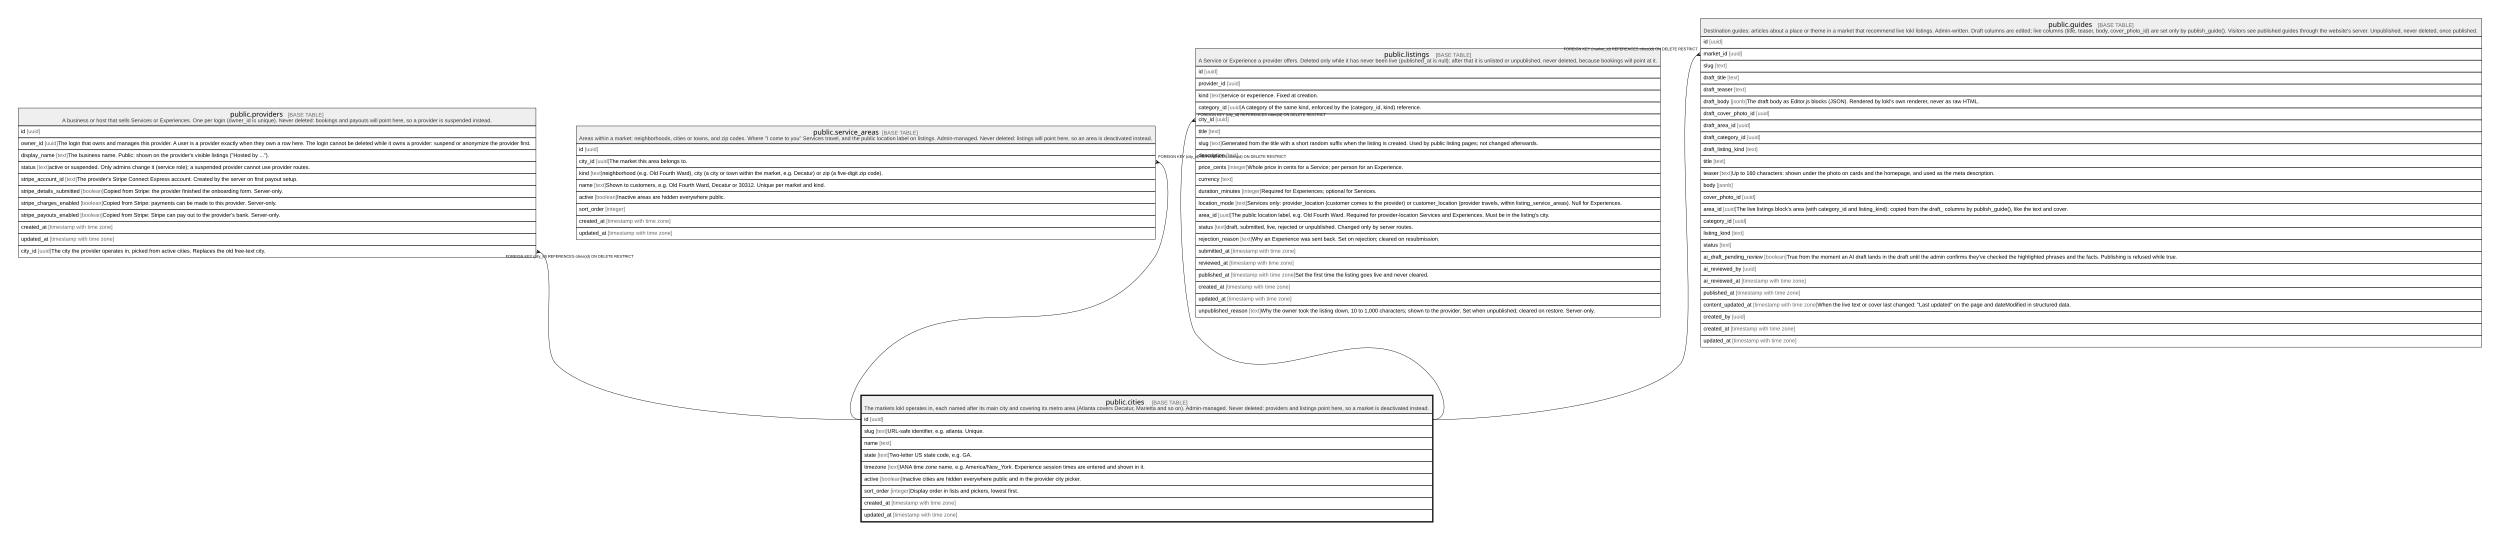
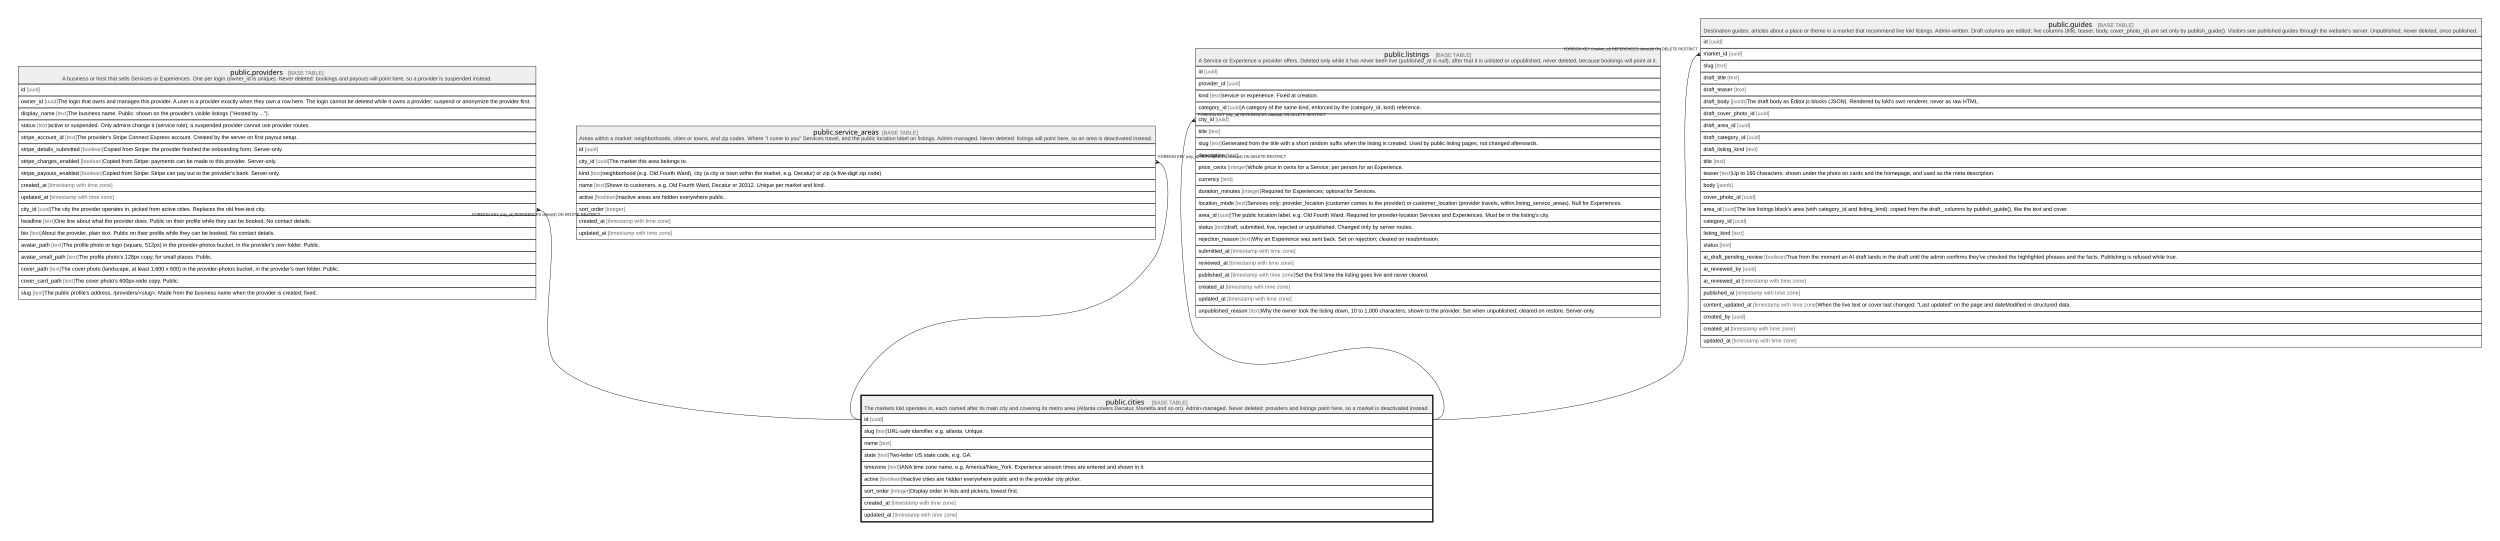
<svg xmlns="http://www.w3.org/2000/svg" width="6439pt" height="1393pt" viewBox="0.00 0.00 6438.51 1392.80">
  <g id="graph0" class="graph" transform="scale(1 1) rotate(0) translate(4 1388.8)">
    <polygon fill="white" stroke="none" points="-4,4 -4,-1388.8 6434.51,-1388.8 6434.51,4 -4,4" />
    <g id="node1" class="node">
      <polygon fill="#efefef" stroke="none" points="2214.76,-323.4 2214.76,-369.4 3684.7,-369.4 3684.7,-323.4 2214.76,-323.4" />
      <polygon fill="none" stroke="black" points="2214.76,-323.4 2214.76,-369.4 3684.7,-369.4 3684.7,-323.4 2214.76,-323.4" />
      <text text-anchor="start" x="2843.74" y="-347.2" font-family="Arial Bold" font-size="18.00">public.cities</text>
      <text text-anchor="start" x="2931.22" y="-347.2" font-family="Arial" font-size="14.00">    </text>
      <text text-anchor="start" x="2962.34" y="-347.2" font-family="Arial" font-size="14.00" fill="#666666">[BASE TABLE]</text>
      <text text-anchor="start" x="2221.76" y="-332.8" font-family="Arial" font-size="14.00" fill="#333333">The markets lokl operates in, each named after its main city and covering its metro area (Atlanta covers Decatur, Marietta and so on). Admin-managed. Never deleted: providers and listings point here, so a market is deactivated instead.</text>
      <polygon fill="none" stroke="black" points="2214.76,-292.6 2214.76,-323.4 3684.7,-323.4 3684.7,-292.6 2214.76,-292.6" />
      <text text-anchor="start" x="2221.76" y="-304.8" font-family="Arial" font-size="14.00">id </text>
      <text text-anchor="start" x="2236.54" y="-304.8" font-family="Arial" font-size="14.00" fill="#666666">[uuid]</text>
      <polygon fill="none" stroke="black" points="2214.76,-261.8 2214.76,-292.6 3684.7,-292.6 3684.7,-261.8 2214.76,-261.8" />
      <text text-anchor="start" x="2221.76" y="-274" font-family="Arial" font-size="14.00">slug </text>
      <text text-anchor="start" x="2251.33" y="-274" font-family="Arial" font-size="14.00" fill="#666666">[text]</text>
      <text text-anchor="start" x="2281.68" y="-274" font-family="Arial" font-size="14.00"> URL-safe identifier, e.g. atlanta. Unique.</text>
      <polygon fill="none" stroke="black" points="2214.76,-231 2214.76,-261.8 3684.7,-261.8 3684.7,-231 2214.76,-231" />
      <text text-anchor="start" x="2221.76" y="-243.2" font-family="Arial" font-size="14.00">name </text>
      <text text-anchor="start" x="2260.67" y="-243.2" font-family="Arial" font-size="14.00" fill="#666666">[text]</text>
      <polygon fill="none" stroke="black" points="2214.76,-200.2 2214.76,-231 3684.7,-231 3684.7,-200.2 2214.76,-200.2" />
      <text text-anchor="start" x="2221.76" y="-212.4" font-family="Arial" font-size="14.00">state </text>
      <text text-anchor="start" x="2256" y="-212.4" font-family="Arial" font-size="14.00" fill="#666666">[text]</text>
      <text text-anchor="start" x="2286.34" y="-212.4" font-family="Arial" font-size="14.00"> Two-letter US state code, e.g. GA.</text>
      <polygon fill="none" stroke="black" points="2214.76,-169.4 2214.76,-200.2 3684.7,-200.2 3684.7,-169.4 2214.76,-169.4" />
      <text text-anchor="start" x="2221.76" y="-181.6" font-family="Arial" font-size="14.00">timezone </text>
      <text text-anchor="start" x="2282.45" y="-181.6" font-family="Arial" font-size="14.00" fill="#666666">[text]</text>
      <text text-anchor="start" x="2312.8" y="-181.6" font-family="Arial" font-size="14.00"> IANA time zone name, e.g. America/New_York. Experience session times are entered and shown in it.</text>
      <polygon fill="none" stroke="black" points="2214.76,-138.6 2214.76,-169.4 3684.7,-169.4 3684.7,-138.6 2214.76,-138.6" />
      <text text-anchor="start" x="2221.76" y="-150.8" font-family="Arial" font-size="14.00">active </text>
      <text text-anchor="start" x="2262.22" y="-150.8" font-family="Arial" font-size="14.00" fill="#666666">[boolean]</text>
      <text text-anchor="start" x="2319.83" y="-150.8" font-family="Arial" font-size="14.00"> Inactive cities are hidden everywhere public and in the provider city picker.</text>
      <polygon fill="none" stroke="black" points="2214.76,-107.8 2214.76,-138.6 3684.7,-138.6 3684.7,-107.8 2214.76,-107.8" />
      <text text-anchor="start" x="2221.76" y="-120" font-family="Arial" font-size="14.00">sort_order </text>
      <text text-anchor="start" x="2289.45" y="-120" font-family="Arial" font-size="14.00" fill="#666666">[integer]</text>
      <text text-anchor="start" x="2340.04" y="-120" font-family="Arial" font-size="14.00"> Display order in lists and pickers, lowest first.</text>
      <polygon fill="none" stroke="black" points="2214.76,-77 2214.76,-107.8 3684.7,-107.8 3684.7,-77 2214.76,-77" />
      <text text-anchor="start" x="2221.76" y="-89.2" font-family="Arial" font-size="14.00">created_at </text>
      <text text-anchor="start" x="2291.81" y="-89.2" font-family="Arial" font-size="14.00" fill="#666666">[timestamp with time zone]</text>
      <polygon fill="none" stroke="black" points="2214.76,-46.2 2214.76,-77 3684.7,-77 3684.7,-46.2 2214.76,-46.2" />
      <text text-anchor="start" x="2221.76" y="-58.4" font-family="Arial" font-size="14.00">updated_at </text>
      <text text-anchor="start" x="2295.72" y="-58.4" font-family="Arial" font-size="14.00" fill="#666666">[timestamp with time zone]</text>
      <polygon fill="none" stroke="black" stroke-width="3" points="2213.26,-44.7 2213.26,-370.9 3686.2,-370.9 3686.2,-44.7 2213.26,-44.7" />
    </g>
    <g id="node2" class="node">
-       <polygon fill="#efefef" stroke="none" points="43.2,-1064.6 43.2,-1110.6 1376.26,-1110.6 1376.26,-1064.6 43.2,-1064.6" />
-       <polygon fill="none" stroke="black" points="43.2,-1064.6 43.2,-1110.6 1376.26,-1110.6 1376.26,-1064.6 43.2,-1064.6" />
-       <text text-anchor="start" x="588.75" y="-1088.4" font-family="Arial Bold" font-size="18.00">public.providers</text>
-       <text text-anchor="start" x="706.22" y="-1088.4" font-family="Arial" font-size="14.00">    </text>
-       <text text-anchor="start" x="737.34" y="-1088.4" font-family="Arial" font-size="14.00" fill="#666666">[BASE TABLE]</text>
-       <text text-anchor="start" x="156.03" y="-1074" font-family="Arial" font-size="14.00" fill="#333333">A business or host that sells Services or Experiences. One per login (owner_id is unique). Never deleted: bookings and payouts will point here, so a provider is suspended instead.</text>
-       <polygon fill="none" stroke="black" points="43.2,-1033.8 43.2,-1064.6 1376.26,-1064.6 1376.26,-1033.8 43.2,-1033.8" />
-       <text text-anchor="start" x="50.2" y="-1046" font-family="Arial" font-size="14.00">id </text>
-       <text text-anchor="start" x="64.99" y="-1046" font-family="Arial" font-size="14.00" fill="#666666">[uuid]</text>
-       <polygon fill="none" stroke="black" points="43.2,-1003 43.2,-1033.8 1376.26,-1033.8 1376.26,-1003 43.2,-1003" />
-       <text text-anchor="start" x="50.2" y="-1015.2" font-family="Arial" font-size="14.00">owner_id </text>
-       <text text-anchor="start" x="110.9" y="-1015.2" font-family="Arial" font-size="14.00" fill="#666666">[uuid]</text>
-       <text text-anchor="start" x="145.15" y="-1015.2" font-family="Arial" font-size="14.00"> The login that owns and manages this provider. A user is a provider exactly when they own a row here. The login cannot be deleted while it owns a provider: suspend or anonymize the provider first.</text>
-       <polygon fill="none" stroke="black" points="43.2,-972.2 43.2,-1003 1376.26,-1003 1376.26,-972.2 43.2,-972.2" />
-       <text text-anchor="start" x="50.2" y="-984.4" font-family="Arial" font-size="14.00">display_name </text>
-       <text text-anchor="start" x="140.48" y="-984.4" font-family="Arial" font-size="14.00" fill="#666666">[text]</text>
-       <text text-anchor="start" x="170.82" y="-984.4" font-family="Arial" font-size="14.00"> The business name. Public: shown on the provider's visible listings ("Hosted by ...").</text>
-       <polygon fill="none" stroke="black" points="43.2,-941.4 43.2,-972.2 1376.26,-972.2 1376.26,-941.4 43.2,-941.4" />
-       <text text-anchor="start" x="50.2" y="-953.6" font-family="Arial" font-size="14.00">status </text>
-       <text text-anchor="start" x="91.44" y="-953.6" font-family="Arial" font-size="14.00" fill="#666666">[text]</text>
-       <text text-anchor="start" x="121.79" y="-953.6" font-family="Arial" font-size="14.00"> active or suspended. Only admins change it (service role); a suspended provider cannot use provider routes.</text>
-       <polygon fill="none" stroke="black" points="43.2,-910.6 43.2,-941.4 1376.26,-941.4 1376.26,-910.6 43.2,-910.6" />
-       <text text-anchor="start" x="50.2" y="-922.8" font-family="Arial" font-size="14.00">stripe_account_id </text>
-       <text text-anchor="start" x="163.83" y="-922.8" font-family="Arial" font-size="14.00" fill="#666666">[text]</text>
-       <text text-anchor="start" x="194.17" y="-922.8" font-family="Arial" font-size="14.00"> The provider's Stripe Connect Express account. Created by the server on first payout setup.</text>
-       <polygon fill="none" stroke="black" points="43.2,-879.8 43.2,-910.6 1376.26,-910.6 1376.26,-879.8 43.2,-879.8" />
-       <text text-anchor="start" x="50.2" y="-892" font-family="Arial" font-size="14.00">stripe_details_submitted </text>
-       <text text-anchor="start" x="205.06" y="-892" font-family="Arial" font-size="14.00" fill="#666666">[boolean]</text>
-       <text text-anchor="start" x="262.67" y="-892" font-family="Arial" font-size="14.00"> Copied from Stripe: the provider finished the onboarding form. Server-only.</text>
-       <polygon fill="none" stroke="black" points="43.2,-849 43.2,-879.8 1376.26,-879.8 1376.26,-849 43.2,-849" />
-       <text text-anchor="start" x="50.2" y="-861.2" font-family="Arial" font-size="14.00">stripe_charges_enabled </text>
-       <text text-anchor="start" x="203.53" y="-861.2" font-family="Arial" font-size="14.00" fill="#666666">[boolean]</text>
-       <text text-anchor="start" x="261.14" y="-861.2" font-family="Arial" font-size="14.00"> Copied from Stripe: payments can be made to this provider. Server-only.</text>
-       <polygon fill="none" stroke="black" points="43.2,-818.2 43.2,-849 1376.26,-849 1376.26,-818.2 43.2,-818.2" />
-       <text text-anchor="start" x="50.2" y="-830.4" font-family="Arial" font-size="14.00">stripe_payouts_enabled </text>
-       <text text-anchor="start" x="202.76" y="-830.4" font-family="Arial" font-size="14.00" fill="#666666">[boolean]</text>
-       <text text-anchor="start" x="260.36" y="-830.4" font-family="Arial" font-size="14.00"> Copied from Stripe: Stripe can pay out to the provider's bank. Server-only.</text>
-       <polygon fill="none" stroke="black" points="43.2,-787.4 43.2,-818.2 1376.26,-818.2 1376.26,-787.4 43.2,-787.4" />
-       <text text-anchor="start" x="50.2" y="-799.6" font-family="Arial" font-size="14.00">created_at </text>
-       <text text-anchor="start" x="120.25" y="-799.6" font-family="Arial" font-size="14.00" fill="#666666">[timestamp with time zone]</text>
-       <polygon fill="none" stroke="black" points="43.2,-756.6 43.2,-787.4 1376.26,-787.4 1376.26,-756.6 43.2,-756.6" />
-       <text text-anchor="start" x="50.2" y="-768.8" font-family="Arial" font-size="14.00">updated_at </text>
-       <text text-anchor="start" x="124.16" y="-768.8" font-family="Arial" font-size="14.00" fill="#666666">[timestamp with time zone]</text>
-       <polygon fill="none" stroke="black" points="43.2,-725.8 43.2,-756.6 1376.26,-756.6 1376.26,-725.8 43.2,-725.8" />
-       <text text-anchor="start" x="50.2" y="-738" font-family="Arial" font-size="14.00">city_id </text>
-       <text text-anchor="start" x="93.77" y="-738" font-family="Arial" font-size="14.00" fill="#666666">[uuid]</text>
-       <text text-anchor="start" x="128.02" y="-738" font-family="Arial" font-size="14.00"> The city the provider operates in, picked from active cities. Replaces the old free-text city.</text>
+       <polygon fill="#efefef" stroke="none" points="43.2,-1172.4 43.2,-1218.4 1376.26,-1218.4 1376.26,-1172.4 43.2,-1172.4" />
+       <polygon fill="none" stroke="black" points="43.2,-1172.4 43.2,-1218.4 1376.26,-1218.4 1376.26,-1172.4 43.2,-1172.4" />
+       <text text-anchor="start" x="588.75" y="-1196.2" font-family="Arial Bold" font-size="18.00">public.providers</text>
+       <text text-anchor="start" x="706.22" y="-1196.2" font-family="Arial" font-size="14.00">    </text>
+       <text text-anchor="start" x="737.34" y="-1196.2" font-family="Arial" font-size="14.00" fill="#666666">[BASE TABLE]</text>
+       <text text-anchor="start" x="156.03" y="-1181.8" font-family="Arial" font-size="14.00" fill="#333333">A business or host that sells Services or Experiences. One per login (owner_id is unique). Never deleted: bookings and payouts will point here, so a provider is suspended instead.</text>
+       <polygon fill="none" stroke="black" points="43.2,-1141.6 43.2,-1172.4 1376.26,-1172.4 1376.26,-1141.6 43.2,-1141.6" />
+       <text text-anchor="start" x="50.2" y="-1153.8" font-family="Arial" font-size="14.00">id </text>
+       <text text-anchor="start" x="64.99" y="-1153.8" font-family="Arial" font-size="14.00" fill="#666666">[uuid]</text>
+       <polygon fill="none" stroke="black" points="43.2,-1110.8 43.2,-1141.6 1376.26,-1141.6 1376.26,-1110.8 43.2,-1110.8" />
+       <text text-anchor="start" x="50.2" y="-1123" font-family="Arial" font-size="14.00">owner_id </text>
+       <text text-anchor="start" x="110.9" y="-1123" font-family="Arial" font-size="14.00" fill="#666666">[uuid]</text>
+       <text text-anchor="start" x="145.15" y="-1123" font-family="Arial" font-size="14.00"> The login that owns and manages this provider. A user is a provider exactly when they own a row here. The login cannot be deleted while it owns a provider: suspend or anonymize the provider first.</text>
+       <polygon fill="none" stroke="black" points="43.2,-1080 43.2,-1110.8 1376.26,-1110.8 1376.26,-1080 43.2,-1080" />
+       <text text-anchor="start" x="50.2" y="-1092.2" font-family="Arial" font-size="14.00">display_name </text>
+       <text text-anchor="start" x="140.48" y="-1092.2" font-family="Arial" font-size="14.00" fill="#666666">[text]</text>
+       <text text-anchor="start" x="170.82" y="-1092.2" font-family="Arial" font-size="14.00"> The business name. Public: shown on the provider's visible listings ("Hosted by ...").</text>
+       <polygon fill="none" stroke="black" points="43.2,-1049.2 43.2,-1080 1376.26,-1080 1376.26,-1049.2 43.2,-1049.2" />
+       <text text-anchor="start" x="50.2" y="-1061.4" font-family="Arial" font-size="14.00">status </text>
+       <text text-anchor="start" x="91.44" y="-1061.4" font-family="Arial" font-size="14.00" fill="#666666">[text]</text>
+       <text text-anchor="start" x="121.79" y="-1061.4" font-family="Arial" font-size="14.00"> active or suspended. Only admins change it (service role); a suspended provider cannot use provider routes.</text>
+       <polygon fill="none" stroke="black" points="43.2,-1018.4 43.2,-1049.2 1376.26,-1049.2 1376.26,-1018.4 43.2,-1018.4" />
+       <text text-anchor="start" x="50.2" y="-1030.6" font-family="Arial" font-size="14.00">stripe_account_id </text>
+       <text text-anchor="start" x="163.83" y="-1030.6" font-family="Arial" font-size="14.00" fill="#666666">[text]</text>
+       <text text-anchor="start" x="194.17" y="-1030.6" font-family="Arial" font-size="14.00"> The provider's Stripe Connect Express account. Created by the server on first payout setup.</text>
+       <polygon fill="none" stroke="black" points="43.2,-987.6 43.2,-1018.4 1376.26,-1018.4 1376.26,-987.6 43.2,-987.6" />
+       <text text-anchor="start" x="50.2" y="-999.8" font-family="Arial" font-size="14.00">stripe_details_submitted </text>
+       <text text-anchor="start" x="205.06" y="-999.8" font-family="Arial" font-size="14.00" fill="#666666">[boolean]</text>
+       <text text-anchor="start" x="262.67" y="-999.8" font-family="Arial" font-size="14.00"> Copied from Stripe: the provider finished the onboarding form. Server-only.</text>
+       <polygon fill="none" stroke="black" points="43.2,-956.8 43.2,-987.6 1376.26,-987.6 1376.26,-956.8 43.2,-956.8" />
+       <text text-anchor="start" x="50.2" y="-969" font-family="Arial" font-size="14.00">stripe_charges_enabled </text>
+       <text text-anchor="start" x="203.53" y="-969" font-family="Arial" font-size="14.00" fill="#666666">[boolean]</text>
+       <text text-anchor="start" x="261.14" y="-969" font-family="Arial" font-size="14.00"> Copied from Stripe: payments can be made to this provider. Server-only.</text>
+       <polygon fill="none" stroke="black" points="43.2,-926 43.2,-956.8 1376.26,-956.8 1376.26,-926 43.2,-926" />
+       <text text-anchor="start" x="50.2" y="-938.2" font-family="Arial" font-size="14.00">stripe_payouts_enabled </text>
+       <text text-anchor="start" x="202.76" y="-938.2" font-family="Arial" font-size="14.00" fill="#666666">[boolean]</text>
+       <text text-anchor="start" x="260.36" y="-938.2" font-family="Arial" font-size="14.00"> Copied from Stripe: Stripe can pay out to the provider's bank. Server-only.</text>
+       <polygon fill="none" stroke="black" points="43.2,-895.2 43.2,-926 1376.26,-926 1376.26,-895.2 43.2,-895.2" />
+       <text text-anchor="start" x="50.2" y="-907.4" font-family="Arial" font-size="14.00">created_at </text>
+       <text text-anchor="start" x="120.25" y="-907.4" font-family="Arial" font-size="14.00" fill="#666666">[timestamp with time zone]</text>
+       <polygon fill="none" stroke="black" points="43.2,-864.4 43.2,-895.2 1376.26,-895.2 1376.26,-864.4 43.2,-864.4" />
+       <text text-anchor="start" x="50.2" y="-876.6" font-family="Arial" font-size="14.00">updated_at </text>
+       <text text-anchor="start" x="124.16" y="-876.6" font-family="Arial" font-size="14.00" fill="#666666">[timestamp with time zone]</text>
+       <polygon fill="none" stroke="black" points="43.2,-833.6 43.2,-864.4 1376.26,-864.4 1376.26,-833.6 43.2,-833.6" />
+       <text text-anchor="start" x="50.2" y="-845.8" font-family="Arial" font-size="14.00">city_id </text>
+       <text text-anchor="start" x="93.77" y="-845.8" font-family="Arial" font-size="14.00" fill="#666666">[uuid]</text>
+       <text text-anchor="start" x="128.02" y="-845.8" font-family="Arial" font-size="14.00"> The city the provider operates in, picked from active cities. Replaces the old free-text city.</text>
+       <polygon fill="none" stroke="black" points="43.2,-802.8 43.2,-833.6 1376.26,-833.6 1376.26,-802.8 43.2,-802.8" />
+       <text text-anchor="start" x="50.2" y="-815" font-family="Arial" font-size="14.00">headline </text>
+       <text text-anchor="start" x="107.03" y="-815" font-family="Arial" font-size="14.00" fill="#666666">[text]</text>
+       <text text-anchor="start" x="137.37" y="-815" font-family="Arial" font-size="14.00"> One line about what the provider does. Public on their profile while they can be booked. No contact details.</text>
+       <polygon fill="none" stroke="black" points="43.2,-772 43.2,-802.8 1376.26,-802.8 1376.26,-772 43.2,-772" />
+       <text text-anchor="start" x="50.2" y="-784.2" font-family="Arial" font-size="14.00">bio </text>
+       <text text-anchor="start" x="72.77" y="-784.2" font-family="Arial" font-size="14.00" fill="#666666">[text]</text>
+       <text text-anchor="start" x="103.12" y="-784.2" font-family="Arial" font-size="14.00"> About the provider, plain text. Public on their profile while they can be booked. No contact details.</text>
+       <polygon fill="none" stroke="black" points="43.2,-741.2 43.2,-772 1376.26,-772 1376.26,-741.2 43.2,-741.2" />
+       <text text-anchor="start" x="50.2" y="-753.4" font-family="Arial" font-size="14.00">avatar_path </text>
+       <text text-anchor="start" x="128.03" y="-753.4" font-family="Arial" font-size="14.00" fill="#666666">[text]</text>
+       <text text-anchor="start" x="158.38" y="-753.4" font-family="Arial" font-size="14.00"> The profile photo or logo (square, 512px) in the provider-photos bucket, in the provider's own folder. Public.</text>
+       <polygon fill="none" stroke="black" points="43.2,-710.4 43.2,-741.2 1376.26,-741.2 1376.26,-710.4 43.2,-710.4" />
+       <text text-anchor="start" x="50.2" y="-722.6" font-family="Arial" font-size="14.00">avatar_small_path </text>
+       <text text-anchor="start" x="168.49" y="-722.6" font-family="Arial" font-size="14.00" fill="#666666">[text]</text>
+       <text text-anchor="start" x="198.83" y="-722.6" font-family="Arial" font-size="14.00"> The profile photo's 128px copy, for small places. Public.</text>
+       <polygon fill="none" stroke="black" points="43.2,-679.6 43.2,-710.4 1376.26,-710.4 1376.26,-679.6 43.2,-679.6" />
+       <text text-anchor="start" x="50.2" y="-691.8" font-family="Arial" font-size="14.00">cover_path </text>
+       <text text-anchor="start" x="123.36" y="-691.8" font-family="Arial" font-size="14.00" fill="#666666">[text]</text>
+       <text text-anchor="start" x="153.7" y="-691.8" font-family="Arial" font-size="14.00"> The cover photo (landscape, at least 1,600 x 600) in the provider-photos bucket, in the provider's own folder. Public.</text>
+       <polygon fill="none" stroke="black" points="43.2,-648.8 43.2,-679.6 1376.26,-679.6 1376.26,-648.8 43.2,-648.8" />
+       <text text-anchor="start" x="50.2" y="-661" font-family="Arial" font-size="14.00">cover_card_path </text>
+       <text text-anchor="start" x="158.38" y="-661" font-family="Arial" font-size="14.00" fill="#666666">[text]</text>
+       <text text-anchor="start" x="188.72" y="-661" font-family="Arial" font-size="14.00"> The cover photo's 600px-wide copy. Public.</text>
+       <polygon fill="none" stroke="black" points="43.2,-618 43.2,-648.8 1376.26,-648.8 1376.26,-618 43.2,-618" />
+       <text text-anchor="start" x="50.2" y="-630.2" font-family="Arial" font-size="14.00">slug </text>
+       <text text-anchor="start" x="79.77" y="-630.2" font-family="Arial" font-size="14.00" fill="#666666">[text]</text>
+       <text text-anchor="start" x="110.12" y="-630.2" font-family="Arial" font-size="14.00"> The public profile's address, /providers/&lt;slug&gt;. Made from the business name when the provider is created; fixed.</text>
    </g>
    <g id="edge1" class="edge">
-       <path fill="none" stroke="black" d="M1387.18,-738.94C1436.03,-714.28 1384.33,-495.35 1427.73,-451.6 1552.77,-325.53 2036.19,-308 2213.76,-308" />
-       <polygon fill="black" stroke="black" points="1387.33,-738.91 1376.58,-736.74 1382.13,-740.09 1377.91,-741.05 1377.91,-741.05 1377.91,-741.05 1382.13,-740.09 1378.58,-745.51 1387.33,-738.91" />
-       <text text-anchor="start" x="1298.38" y="-725.2" font-family="Arial" font-size="10.00">FOREIGN KEY (city_id) REFERENCES cities(id) ON DELETE RESTRICT</text>
+       <path fill="none" stroke="black" d="M1387.28,-847.36C1458.36,-822.15 1369.03,-513.58 1427.73,-451.6 1549.83,-322.68 2036.19,-308 2213.76,-308" />
+       <polygon fill="black" stroke="black" points="1387.45,-847.33 1376.86,-844.5 1382.19,-848.19 1377.92,-848.89 1377.92,-848.89 1377.92,-848.89 1382.19,-848.19 1378.31,-853.39 1387.45,-847.33" />
+       <text text-anchor="start" x="1212.51" y="-833" font-family="Arial" font-size="10.00">FOREIGN KEY (city_id) REFERENCES cities(id) ON DELETE RESTRICT</text>
    </g>
    <g id="node3" class="node">
      <polygon fill="#efefef" stroke="none" points="1480.31,-1018.4 1480.31,-1064.4 2971.14,-1064.4 2971.14,-1018.4 1480.31,-1018.4" />
      <polygon fill="none" stroke="black" points="1480.31,-1018.4 1480.31,-1064.4 2971.14,-1064.4 2971.14,-1018.4 1480.31,-1018.4" />
      <text text-anchor="start" x="2090.27" y="-1042.2" font-family="Arial Bold" font-size="18.00">public.service_areas</text>
      <text text-anchor="start" x="2236.7" y="-1042.2" font-family="Arial" font-size="14.00">    </text>
      <text text-anchor="start" x="2267.81" y="-1042.2" font-family="Arial" font-size="14.00" fill="#666666">[BASE TABLE]</text>
      <text text-anchor="start" x="1487.31" y="-1027.8" font-family="Arial" font-size="14.00" fill="#333333">Areas within a market: neighborhoods, cities or towns, and zip codes. Where "I come to you" Services travel, and the public location label on listings. Admin-managed. Never deleted: listings will point here, so an area is deactivated instead.</text>
      <polygon fill="none" stroke="black" points="1480.31,-987.6 1480.31,-1018.4 2971.14,-1018.4 2971.14,-987.6 1480.31,-987.6" />
      <text text-anchor="start" x="1487.31" y="-999.8" font-family="Arial" font-size="14.00">id </text>
      <text text-anchor="start" x="1502.1" y="-999.8" font-family="Arial" font-size="14.00" fill="#666666">[uuid]</text>
      <polygon fill="none" stroke="black" points="1480.31,-956.8 1480.31,-987.6 2971.14,-987.6 2971.14,-956.8 1480.31,-956.8" />
      <text text-anchor="start" x="1487.31" y="-969" font-family="Arial" font-size="14.00">city_id </text>
      <text text-anchor="start" x="1530.89" y="-969" font-family="Arial" font-size="14.00" fill="#666666">[uuid]</text>
      <text text-anchor="start" x="1565.13" y="-969" font-family="Arial" font-size="14.00"> The market this area belongs to.</text>
      <polygon fill="none" stroke="black" points="1480.31,-926 1480.31,-956.8 2971.14,-956.8 2971.14,-926 1480.31,-926" />
      <text text-anchor="start" x="1487.31" y="-938.2" font-family="Arial" font-size="14.00">kind </text>
      <text text-anchor="start" x="1516.89" y="-938.2" font-family="Arial" font-size="14.00" fill="#666666">[text]</text>
      <text text-anchor="start" x="1547.23" y="-938.2" font-family="Arial" font-size="14.00"> neighborhood (e.g. Old Fourth Ward), city (a city or town within the market, e.g. Decatur) or zip (a five-digit zip code).</text>
      <polygon fill="none" stroke="black" points="1480.31,-895.2 1480.31,-926 2971.14,-926 2971.14,-895.2 1480.31,-895.2" />
      <text text-anchor="start" x="1487.31" y="-907.4" font-family="Arial" font-size="14.00">name </text>
      <text text-anchor="start" x="1526.22" y="-907.4" font-family="Arial" font-size="14.00" fill="#666666">[text]</text>
      <text text-anchor="start" x="1556.57" y="-907.4" font-family="Arial" font-size="14.00"> Shown to customers, e.g. Old Fourth Ward, Decatur or 30312. Unique per market and kind.</text>
      <polygon fill="none" stroke="black" points="1480.31,-864.4 1480.31,-895.2 2971.14,-895.2 2971.14,-864.4 1480.31,-864.4" />
      <text text-anchor="start" x="1487.31" y="-876.6" font-family="Arial" font-size="14.00">active </text>
      <text text-anchor="start" x="1527.78" y="-876.6" font-family="Arial" font-size="14.00" fill="#666666">[boolean]</text>
      <text text-anchor="start" x="1585.38" y="-876.6" font-family="Arial" font-size="14.00"> Inactive areas are hidden everywhere public.</text>
      <polygon fill="none" stroke="black" points="1480.31,-833.6 1480.31,-864.4 2971.14,-864.4 2971.14,-833.6 1480.31,-833.6" />
      <text text-anchor="start" x="1487.31" y="-845.8" font-family="Arial" font-size="14.00">sort_order </text>
      <text text-anchor="start" x="1555.01" y="-845.8" font-family="Arial" font-size="14.00" fill="#666666">[integer]</text>
      <polygon fill="none" stroke="black" points="1480.31,-802.8 1480.31,-833.6 2971.14,-833.6 2971.14,-802.8 1480.31,-802.8" />
      <text text-anchor="start" x="1487.31" y="-815" font-family="Arial" font-size="14.00">created_at </text>
      <text text-anchor="start" x="1557.36" y="-815" font-family="Arial" font-size="14.00" fill="#666666">[timestamp with time zone]</text>
      <polygon fill="none" stroke="black" points="1480.31,-772 1480.31,-802.8 2971.14,-802.8 2971.14,-772 1480.31,-772" />
      <text text-anchor="start" x="1487.31" y="-784.2" font-family="Arial" font-size="14.00">updated_at </text>
      <text text-anchor="start" x="1561.27" y="-784.2" font-family="Arial" font-size="14.00" fill="#666666">[timestamp with time zone]</text>
    </g>
    <g id="edge2" class="edge">
      <path fill="none" stroke="black" d="M2982.15,-969.53C3022.8,-945.78 2999.23,-770.64 2971.14,-728.8 2768.36,-426.7 2418.32,-717.18 2214.76,-415.6 2188,-375.96 2165.93,-308 2213.76,-308" />
      <polygon fill="black" stroke="black" points="2982.13,-969.54 2971.31,-967.77 2976.97,-970.91 2972.79,-972.03 2972.79,-972.03 2972.79,-972.03 2976.97,-970.91 2973.63,-976.46 2982.13,-969.54" />
      <text text-anchor="start" x="2979.14" y="-982.2" font-family="Arial" font-size="10.00">FOREIGN KEY (city_id) REFERENCES cities(id) ON DELETE RESTRICT</text>
    </g>
    <g id="node4" class="node">
      <polygon fill="#efefef" stroke="none" points="3075.68,-1218.6 3075.68,-1264.6 4271.78,-1264.6 4271.78,-1218.6 3075.68,-1218.6" />
      <polygon fill="none" stroke="black" points="3075.68,-1218.6 3075.68,-1264.6 4271.78,-1264.6 4271.78,-1218.6 3075.68,-1218.6" />
      <text text-anchor="start" x="3560.73" y="-1242.4" font-family="Arial Bold" font-size="18.00">public.listings</text>
      <text text-anchor="start" x="3662.24" y="-1242.4" font-family="Arial" font-size="14.00">    </text>
      <text text-anchor="start" x="3693.35" y="-1242.4" font-family="Arial" font-size="14.00" fill="#666666">[BASE TABLE]</text>
      <text text-anchor="start" x="3082.68" y="-1228" font-family="Arial" font-size="14.00" fill="#333333">A Service or Experience a provider offers. Deleted only while it has never been live (published_at is null); after that it is unlisted or unpublished, never deleted, because bookings will point at it.</text>
      <polygon fill="none" stroke="black" points="3075.68,-1187.8 3075.68,-1218.6 4271.78,-1218.6 4271.78,-1187.8 3075.68,-1187.8" />
      <text text-anchor="start" x="3082.68" y="-1200" font-family="Arial" font-size="14.00">id </text>
      <text text-anchor="start" x="3097.46" y="-1200" font-family="Arial" font-size="14.00" fill="#666666">[uuid]</text>
      <polygon fill="none" stroke="black" points="3075.68,-1157 3075.68,-1187.8 4271.78,-1187.8 4271.78,-1157 3075.68,-1157" />
      <text text-anchor="start" x="3082.68" y="-1169.2" font-family="Arial" font-size="14.00">provider_id </text>
      <text text-anchor="start" x="3155.83" y="-1169.2" font-family="Arial" font-size="14.00" fill="#666666">[uuid]</text>
      <polygon fill="none" stroke="black" points="3075.68,-1126.2 3075.68,-1157 4271.78,-1157 4271.78,-1126.2 3075.68,-1126.2" />
      <text text-anchor="start" x="3082.68" y="-1138.4" font-family="Arial" font-size="14.00">kind </text>
      <text text-anchor="start" x="3112.25" y="-1138.4" font-family="Arial" font-size="14.00" fill="#666666">[text]</text>
      <text text-anchor="start" x="3142.59" y="-1138.4" font-family="Arial" font-size="14.00"> service or experience. Fixed at creation.</text>
      <polygon fill="none" stroke="black" points="3075.68,-1095.4 3075.68,-1126.2 4271.78,-1126.2 4271.78,-1095.4 3075.68,-1095.4" />
      <text text-anchor="start" x="3082.68" y="-1107.6" font-family="Arial" font-size="14.00">category_id </text>
      <text text-anchor="start" x="3158.94" y="-1107.6" font-family="Arial" font-size="14.00" fill="#666666">[uuid]</text>
      <text text-anchor="start" x="3193.19" y="-1107.6" font-family="Arial" font-size="14.00"> A category of the same kind, enforced by the (category_id, kind) reference.</text>
      <polygon fill="none" stroke="black" points="3075.68,-1064.6 3075.68,-1095.4 4271.78,-1095.4 4271.78,-1064.6 3075.68,-1064.6" />
      <text text-anchor="start" x="3082.68" y="-1076.8" font-family="Arial" font-size="14.00">city_id </text>
      <text text-anchor="start" x="3126.25" y="-1076.8" font-family="Arial" font-size="14.00" fill="#666666">[uuid]</text>
      <polygon fill="none" stroke="black" points="3075.68,-1033.8 3075.68,-1064.6 4271.78,-1064.6 4271.78,-1033.8 3075.68,-1033.8" />
      <text text-anchor="start" x="3082.68" y="-1046" font-family="Arial" font-size="14.00">title </text>
      <text text-anchor="start" x="3108.35" y="-1046" font-family="Arial" font-size="14.00" fill="#666666">[text]</text>
      <polygon fill="none" stroke="black" points="3075.68,-1003 3075.68,-1033.8 4271.78,-1033.8 4271.78,-1003 3075.68,-1003" />
      <text text-anchor="start" x="3082.68" y="-1015.2" font-family="Arial" font-size="14.00">slug </text>
      <text text-anchor="start" x="3112.25" y="-1015.2" font-family="Arial" font-size="14.00" fill="#666666">[text]</text>
      <text text-anchor="start" x="3142.59" y="-1015.2" font-family="Arial" font-size="14.00"> Generated from the title with a short random suffix when the listing is created. Used by public listing pages; not changed afterwards.</text>
      <polygon fill="none" stroke="black" points="3075.68,-972.2 3075.68,-1003 4271.78,-1003 4271.78,-972.2 3075.68,-972.2" />
      <text text-anchor="start" x="3082.68" y="-984.4" font-family="Arial" font-size="14.00">description </text>
      <text text-anchor="start" x="3154.27" y="-984.4" font-family="Arial" font-size="14.00" fill="#666666">[text]</text>
      <polygon fill="none" stroke="black" points="3075.68,-941.4 3075.68,-972.2 4271.78,-972.2 4271.78,-941.4 3075.68,-941.4" />
      <text text-anchor="start" x="3082.68" y="-953.6" font-family="Arial" font-size="14.00">price_cents </text>
      <text text-anchor="start" x="3158.16" y="-953.6" font-family="Arial" font-size="14.00" fill="#666666">[integer]</text>
      <text text-anchor="start" x="3208.74" y="-953.6" font-family="Arial" font-size="14.00"> Whole price in cents for a Service; per person for an Experience.</text>
      <polygon fill="none" stroke="black" points="3075.68,-910.6 3075.68,-941.4 4271.78,-941.4 4271.78,-910.6 3075.68,-910.6" />
      <text text-anchor="start" x="3082.68" y="-922.8" font-family="Arial" font-size="14.00">currency </text>
      <text text-anchor="start" x="3140.25" y="-922.8" font-family="Arial" font-size="14.00" fill="#666666">[text]</text>
      <polygon fill="none" stroke="black" points="3075.68,-879.8 3075.68,-910.6 4271.78,-910.6 4271.78,-879.8 3075.68,-879.8" />
      <text text-anchor="start" x="3082.68" y="-892" font-family="Arial" font-size="14.00">duration_minutes </text>
      <text text-anchor="start" x="3193.96" y="-892" font-family="Arial" font-size="14.00" fill="#666666">[integer]</text>
      <text text-anchor="start" x="3244.55" y="-892" font-family="Arial" font-size="14.00"> Required for Experiences; optional for Services.</text>
      <polygon fill="none" stroke="black" points="3075.68,-849 3075.68,-879.8 4271.78,-879.8 4271.78,-849 3075.68,-849" />
      <text text-anchor="start" x="3082.68" y="-861.2" font-family="Arial" font-size="14.00">location_mode </text>
      <text text-anchor="start" x="3177.63" y="-861.2" font-family="Arial" font-size="14.00" fill="#666666">[text]</text>
      <text text-anchor="start" x="3207.97" y="-861.2" font-family="Arial" font-size="14.00"> Services only: provider_location (customer comes to the provider) or customer_location (provider travels, within listing_service_areas). Null for Experiences.</text>
      <polygon fill="none" stroke="black" points="3075.68,-818.2 3075.68,-849 4271.78,-849 4271.78,-818.2 3075.68,-818.2" />
      <text text-anchor="start" x="3082.68" y="-830.4" font-family="Arial" font-size="14.00">area_id </text>
      <text text-anchor="start" x="3133.27" y="-830.4" font-family="Arial" font-size="14.00" fill="#666666">[uuid]</text>
      <text text-anchor="start" x="3167.52" y="-830.4" font-family="Arial" font-size="14.00"> The public location label, e.g. Old Fourth Ward. Required for provider-location Services and Experiences. Must be in the listing's city.</text>
      <polygon fill="none" stroke="black" points="3075.68,-787.4 3075.68,-818.2 4271.78,-818.2 4271.78,-787.4 3075.68,-787.4" />
      <text text-anchor="start" x="3082.68" y="-799.6" font-family="Arial" font-size="14.00">status </text>
      <text text-anchor="start" x="3123.92" y="-799.6" font-family="Arial" font-size="14.00" fill="#666666">[text]</text>
      <text text-anchor="start" x="3154.26" y="-799.6" font-family="Arial" font-size="14.00"> draft, submitted, live, rejected or unpublished. Changed only by server routes.</text>
      <polygon fill="none" stroke="black" points="3075.68,-756.6 3075.68,-787.4 4271.78,-787.4 4271.78,-756.6 3075.68,-756.6" />
      <text text-anchor="start" x="3082.68" y="-768.8" font-family="Arial" font-size="14.00">rejection_reason </text>
      <text text-anchor="start" x="3190.07" y="-768.8" font-family="Arial" font-size="14.00" fill="#666666">[text]</text>
      <text text-anchor="start" x="3220.42" y="-768.8" font-family="Arial" font-size="14.00"> Why an Experience was sent back. Set on rejection; cleared on resubmission.</text>
      <polygon fill="none" stroke="black" points="3075.68,-725.8 3075.68,-756.6 4271.78,-756.6 4271.78,-725.8 3075.68,-725.8" />
      <text text-anchor="start" x="3082.68" y="-738" font-family="Arial" font-size="14.00">submitted_at </text>
      <text text-anchor="start" x="3166.72" y="-738" font-family="Arial" font-size="14.00" fill="#666666">[timestamp with time zone]</text>
      <polygon fill="none" stroke="black" points="3075.68,-695 3075.68,-725.8 4271.78,-725.8 4271.78,-695 3075.68,-695" />
      <text text-anchor="start" x="3082.68" y="-707.2" font-family="Arial" font-size="14.00">reviewed_at </text>
      <text text-anchor="start" x="3162.05" y="-707.2" font-family="Arial" font-size="14.00" fill="#666666">[timestamp with time zone]</text>
      <polygon fill="none" stroke="black" points="3075.68,-664.2 3075.68,-695 4271.78,-695 4271.78,-664.2 3075.68,-664.2" />
      <text text-anchor="start" x="3082.68" y="-676.4" font-family="Arial" font-size="14.00">published_at </text>
      <text text-anchor="start" x="3165.96" y="-676.4" font-family="Arial" font-size="14.00" fill="#666666">[timestamp with time zone]</text>
      <text text-anchor="start" x="3331.69" y="-676.4" font-family="Arial" font-size="14.00"> Set the first time the listing goes live and never cleared.</text>
      <polygon fill="none" stroke="black" points="3075.68,-633.4 3075.68,-664.2 4271.78,-664.2 4271.78,-633.4 3075.68,-633.4" />
      <text text-anchor="start" x="3082.68" y="-645.6" font-family="Arial" font-size="14.00">created_at </text>
      <text text-anchor="start" x="3152.72" y="-645.6" font-family="Arial" font-size="14.00" fill="#666666">[timestamp with time zone]</text>
      <polygon fill="none" stroke="black" points="3075.68,-602.6 3075.68,-633.4 4271.78,-633.4 4271.78,-602.6 3075.68,-602.6" />
      <text text-anchor="start" x="3082.68" y="-614.8" font-family="Arial" font-size="14.00">updated_at </text>
      <text text-anchor="start" x="3156.63" y="-614.8" font-family="Arial" font-size="14.00" fill="#666666">[timestamp with time zone]</text>
      <polygon fill="none" stroke="black" points="3075.68,-571.8 3075.68,-602.6 4271.78,-602.6 4271.78,-571.8 3075.68,-571.8" />
      <text text-anchor="start" x="3082.68" y="-584" font-family="Arial" font-size="14.00">unpublished_reason </text>
      <text text-anchor="start" x="3212.67" y="-584" font-family="Arial" font-size="14.00" fill="#666666">[text]</text>
      <text text-anchor="start" x="3243.01" y="-584" font-family="Arial" font-size="14.00"> Why the owner took the listing down, 10 to 1,000 characters; shown to the provider. Set when unpublished; cleared on restore. Server-only.</text>
    </g>
    <g id="edge3" class="edge">
      <path fill="none" stroke="black" d="M3065.37,-1075.63C3015.98,-1026.21 3038.61,-573.1 3075.68,-528.6 3251.88,-317.08 3507.7,-626.46 3684.7,-415.6 3715.44,-378.97 3733.52,-308 3685.7,-308" />
      <polygon fill="black" stroke="black" points="3065.32,-1075.61 3072.46,-1083.93 3070.15,-1077.88 3074.07,-1079.72 3074.07,-1079.72 3074.07,-1079.72 3070.15,-1077.88 3076.28,-1075.78 3065.32,-1075.61" />
      <text text-anchor="start" x="3081.68" y="-1090" font-family="Arial" font-size="10.00">FOREIGN KEY (city_id) REFERENCES cities(id) ON DELETE RESTRICT</text>
    </g>
    <g id="node5" class="node">
      <polygon fill="#efefef" stroke="none" points="4376.14,-1295.6 4376.14,-1341.6 6387.31,-1341.6 6387.31,-1295.6 4376.14,-1295.6" />
      <polygon fill="none" stroke="black" points="4376.14,-1295.6 4376.14,-1341.6 6387.31,-1341.6 6387.31,-1295.6 4376.14,-1295.6" />
      <text text-anchor="start" x="5271.24" y="-1319.4" font-family="Arial Bold" font-size="18.00">public.guides</text>
      <text text-anchor="start" x="5367.73" y="-1319.4" font-family="Arial" font-size="14.00">    </text>
      <text text-anchor="start" x="5398.84" y="-1319.4" font-family="Arial" font-size="14.00" fill="#666666">[BASE TABLE]</text>
      <text text-anchor="start" x="4383.14" y="-1305" font-family="Arial" font-size="14.00" fill="#333333">Destination guides: articles about a place or theme in a market that recommend live lokl listings. Admin-written. Draft columns are edited; live columns (title, teaser, body, cover_photo_id) are set only by publish_guide(). Visitors see published guides through the website's server. Unpublished, never deleted, once published.</text>
      <polygon fill="none" stroke="black" points="4376.14,-1264.8 4376.14,-1295.6 6387.31,-1295.6 6387.31,-1264.8 4376.14,-1264.8" />
      <text text-anchor="start" x="4383.14" y="-1277" font-family="Arial" font-size="14.00">id </text>
      <text text-anchor="start" x="4397.93" y="-1277" font-family="Arial" font-size="14.00" fill="#666666">[uuid]</text>
      <polygon fill="none" stroke="black" points="4376.14,-1234 4376.14,-1264.8 6387.31,-1264.8 6387.31,-1234 4376.14,-1234" />
      <text text-anchor="start" x="4383.14" y="-1246.2" font-family="Arial" font-size="14.00">market_id </text>
      <text text-anchor="start" x="4448.5" y="-1246.2" font-family="Arial" font-size="14.00" fill="#666666">[uuid]</text>
      <polygon fill="none" stroke="black" points="4376.14,-1203.2 4376.14,-1234 6387.31,-1234 6387.31,-1203.2 4376.14,-1203.2" />
      <text text-anchor="start" x="4383.14" y="-1215.4" font-family="Arial" font-size="14.00">slug </text>
      <text text-anchor="start" x="4412.72" y="-1215.4" font-family="Arial" font-size="14.00" fill="#666666">[text]</text>
      <polygon fill="none" stroke="black" points="4376.14,-1172.4 4376.14,-1203.2 6387.31,-1203.2 6387.31,-1172.4 4376.14,-1172.4" />
      <text text-anchor="start" x="4383.14" y="-1184.6" font-family="Arial" font-size="14.00">draft_title </text>
      <text text-anchor="start" x="4444.62" y="-1184.6" font-family="Arial" font-size="14.00" fill="#666666">[text]</text>
      <polygon fill="none" stroke="black" points="4376.14,-1141.6 4376.14,-1172.4 6387.31,-1172.4 6387.31,-1141.6 4376.14,-1141.6" />
      <text text-anchor="start" x="4383.14" y="-1153.8" font-family="Arial" font-size="14.00">draft_teaser </text>
      <text text-anchor="start" x="4461.74" y="-1153.8" font-family="Arial" font-size="14.00" fill="#666666">[text]</text>
      <polygon fill="none" stroke="black" points="4376.14,-1110.8 4376.14,-1141.6 6387.31,-1141.6 6387.31,-1110.8 4376.14,-1110.8" />
      <text text-anchor="start" x="4383.14" y="-1123" font-family="Arial" font-size="14.00">draft_body </text>
      <text text-anchor="start" x="4453.19" y="-1123" font-family="Arial" font-size="14.00" fill="#666666">[jsonb]</text>
      <text text-anchor="start" x="4494.44" y="-1123" font-family="Arial" font-size="14.00"> The draft body as Editor.js blocks (JSON). Rendered by lokl's own renderer, never as raw HTML.</text>
      <polygon fill="none" stroke="black" points="4376.14,-1080 4376.14,-1110.8 6387.31,-1110.8 6387.31,-1080 4376.14,-1080" />
      <text text-anchor="start" x="4383.14" y="-1092.2" font-family="Arial" font-size="14.00">draft_cover_photo_id </text>
      <text text-anchor="start" x="4518.57" y="-1092.2" font-family="Arial" font-size="14.00" fill="#666666">[uuid]</text>
      <polygon fill="none" stroke="black" points="4376.14,-1049.2 4376.14,-1080 6387.31,-1080 6387.31,-1049.2 4376.14,-1049.2" />
      <text text-anchor="start" x="4383.14" y="-1061.4" font-family="Arial" font-size="14.00">draft_area_id </text>
      <text text-anchor="start" x="4469.54" y="-1061.4" font-family="Arial" font-size="14.00" fill="#666666">[uuid]</text>
      <polygon fill="none" stroke="black" points="4376.14,-1018.4 4376.14,-1049.2 6387.31,-1049.2 6387.31,-1018.4 4376.14,-1018.4" />
      <text text-anchor="start" x="4383.14" y="-1030.6" font-family="Arial" font-size="14.00">draft_category_id </text>
      <text text-anchor="start" x="4495.21" y="-1030.6" font-family="Arial" font-size="14.00" fill="#666666">[uuid]</text>
      <polygon fill="none" stroke="black" points="4376.14,-987.6 4376.14,-1018.4 6387.31,-1018.4 6387.31,-987.6 4376.14,-987.6" />
      <text text-anchor="start" x="4383.14" y="-999.8" font-family="Arial" font-size="14.00">draft_listing_kind </text>
      <text text-anchor="start" x="4492.1" y="-999.8" font-family="Arial" font-size="14.00" fill="#666666">[text]</text>
      <polygon fill="none" stroke="black" points="4376.14,-956.8 4376.14,-987.6 6387.31,-987.6 6387.31,-956.8 4376.14,-956.8" />
      <text text-anchor="start" x="4383.14" y="-969" font-family="Arial" font-size="14.00">title </text>
      <text text-anchor="start" x="4408.82" y="-969" font-family="Arial" font-size="14.00" fill="#666666">[text]</text>
      <polygon fill="none" stroke="black" points="4376.14,-926 4376.14,-956.8 6387.31,-956.8 6387.31,-926 4376.14,-926" />
      <text text-anchor="start" x="4383.14" y="-938.2" font-family="Arial" font-size="14.00">teaser </text>
      <text text-anchor="start" x="4425.94" y="-938.2" font-family="Arial" font-size="14.00" fill="#666666">[text]</text>
      <text text-anchor="start" x="4456.29" y="-938.2" font-family="Arial" font-size="14.00"> Up to 160 characters: shown under the photo on cards and the homepage, and used as the meta description.</text>
      <polygon fill="none" stroke="black" points="4376.14,-895.2 4376.14,-926 6387.31,-926 6387.31,-895.2 4376.14,-895.2" />
      <text text-anchor="start" x="4383.14" y="-907.4" font-family="Arial" font-size="14.00">body </text>
      <text text-anchor="start" x="4417.39" y="-907.4" font-family="Arial" font-size="14.00" fill="#666666">[jsonb]</text>
      <polygon fill="none" stroke="black" points="4376.14,-864.4 4376.14,-895.2 6387.31,-895.2 6387.31,-864.4 4376.14,-864.4" />
      <text text-anchor="start" x="4383.14" y="-876.6" font-family="Arial" font-size="14.00">cover_photo_id </text>
      <text text-anchor="start" x="4482.77" y="-876.6" font-family="Arial" font-size="14.00" fill="#666666">[uuid]</text>
      <polygon fill="none" stroke="black" points="4376.14,-833.6 4376.14,-864.4 6387.31,-864.4 6387.31,-833.6 4376.14,-833.6" />
      <text text-anchor="start" x="4383.14" y="-845.8" font-family="Arial" font-size="14.00">area_id </text>
      <text text-anchor="start" x="4433.74" y="-845.8" font-family="Arial" font-size="14.00" fill="#666666">[uuid]</text>
      <text text-anchor="start" x="4467.99" y="-845.8" font-family="Arial" font-size="14.00"> The live listings block's area (with category_id and listing_kind): copied from the draft_ columns by publish_guide(), like the text and cover.</text>
      <polygon fill="none" stroke="black" points="4376.14,-802.8 4376.14,-833.6 6387.31,-833.6 6387.31,-802.8 4376.14,-802.8" />
      <text text-anchor="start" x="4383.14" y="-815" font-family="Arial" font-size="14.00">category_id </text>
      <text text-anchor="start" x="4459.41" y="-815" font-family="Arial" font-size="14.00" fill="#666666">[uuid]</text>
      <polygon fill="none" stroke="black" points="4376.14,-772 4376.14,-802.8 6387.31,-802.8 6387.31,-772 4376.14,-772" />
      <text text-anchor="start" x="4383.14" y="-784.2" font-family="Arial" font-size="14.00">listing_kind </text>
      <text text-anchor="start" x="4456.3" y="-784.2" font-family="Arial" font-size="14.00" fill="#666666">[text]</text>
      <polygon fill="none" stroke="black" points="4376.14,-741.2 4376.14,-772 6387.31,-772 6387.31,-741.2 4376.14,-741.2" />
      <text text-anchor="start" x="4383.14" y="-753.4" font-family="Arial" font-size="14.00">status </text>
      <text text-anchor="start" x="4424.39" y="-753.4" font-family="Arial" font-size="14.00" fill="#666666">[text]</text>
      <polygon fill="none" stroke="black" points="4376.14,-710.4 4376.14,-741.2 6387.31,-741.2 6387.31,-710.4 4376.14,-710.4" />
      <text text-anchor="start" x="4383.14" y="-722.6" font-family="Arial" font-size="14.00">ai_draft_pending_review </text>
      <text text-anchor="start" x="4539.58" y="-722.6" font-family="Arial" font-size="14.00" fill="#666666">[boolean]</text>
      <text text-anchor="start" x="4597.19" y="-722.6" font-family="Arial" font-size="14.00"> True from the moment an AI draft lands in the draft until the admin confirms they've checked the highlighted phrases and the facts. Publishing is refused while true.</text>
      <polygon fill="none" stroke="black" points="4376.14,-679.6 4376.14,-710.4 6387.31,-710.4 6387.31,-679.6 4376.14,-679.6" />
      <text text-anchor="start" x="4383.14" y="-691.8" font-family="Arial" font-size="14.00">ai_reviewed_by </text>
      <text text-anchor="start" x="4484.32" y="-691.8" font-family="Arial" font-size="14.00" fill="#666666">[uuid]</text>
      <polygon fill="none" stroke="black" points="4376.14,-648.8 4376.14,-679.6 6387.31,-679.6 6387.31,-648.8 4376.14,-648.8" />
      <text text-anchor="start" x="4383.14" y="-661" font-family="Arial" font-size="14.00">ai_reviewed_at </text>
      <text text-anchor="start" x="4481.21" y="-661" font-family="Arial" font-size="14.00" fill="#666666">[timestamp with time zone]</text>
      <polygon fill="none" stroke="black" points="4376.14,-618 4376.14,-648.8 6387.31,-648.8 6387.31,-618 4376.14,-618" />
      <text text-anchor="start" x="4383.14" y="-630.2" font-family="Arial" font-size="14.00">published_at </text>
      <text text-anchor="start" x="4466.43" y="-630.2" font-family="Arial" font-size="14.00" fill="#666666">[timestamp with time zone]</text>
      <polygon fill="none" stroke="black" points="4376.14,-587.2 4376.14,-618 6387.31,-618 6387.31,-587.2 4376.14,-587.2" />
      <text text-anchor="start" x="4383.14" y="-599.4" font-family="Arial" font-size="14.00">content_updated_at </text>
      <text text-anchor="start" x="4510.81" y="-599.4" font-family="Arial" font-size="14.00" fill="#666666">[timestamp with time zone]</text>
      <text text-anchor="start" x="4676.54" y="-599.4" font-family="Arial" font-size="14.00"> When the live text or cover last changed: "Last updated" on the page and dateModified in structured data.</text>
      <polygon fill="none" stroke="black" points="4376.14,-556.4 4376.14,-587.2 6387.31,-587.2 6387.31,-556.4 4376.14,-556.4" />
      <text text-anchor="start" x="4383.14" y="-568.6" font-family="Arial" font-size="14.00">created_by </text>
      <text text-anchor="start" x="4456.3" y="-568.6" font-family="Arial" font-size="14.00" fill="#666666">[uuid]</text>
      <polygon fill="none" stroke="black" points="4376.14,-525.6 4376.14,-556.4 6387.31,-556.4 6387.31,-525.6 4376.14,-525.6" />
      <text text-anchor="start" x="4383.14" y="-537.8" font-family="Arial" font-size="14.00">created_at </text>
      <text text-anchor="start" x="4453.19" y="-537.8" font-family="Arial" font-size="14.00" fill="#666666">[timestamp with time zone]</text>
      <polygon fill="none" stroke="black" points="4376.14,-494.8 4376.14,-525.6 6387.31,-525.6 6387.31,-494.8 4376.14,-494.8" />
      <text text-anchor="start" x="4383.14" y="-507" font-family="Arial" font-size="14.00">updated_at </text>
      <text text-anchor="start" x="4457.1" y="-507" font-family="Arial" font-size="14.00" fill="#666666">[timestamp with time zone]</text>
    </g>
    <g id="edge4" class="edge">
      <path fill="none" stroke="black" d="M4365.56,-1246.14C4293.51,-1193.36 4379.17,-516.51 4323.73,-451.6 4229.34,-341.09 3831.03,-308 3685.7,-308" />
      <polygon fill="black" stroke="black" points="4365.36,-1246.07 4373.38,-1253.55 4370.41,-1247.79 4374.51,-1249.18 4374.51,-1249.18 4374.51,-1249.18 4370.41,-1247.79 4376.28,-1245.03 4365.36,-1246.07" />
      <text text-anchor="start" x="4023.09" y="-1259.4" font-family="Arial" font-size="10.00">FOREIGN KEY (market_id) REFERENCES cities(id) ON DELETE RESTRICT</text>
    </g>
  </g>
</svg>
